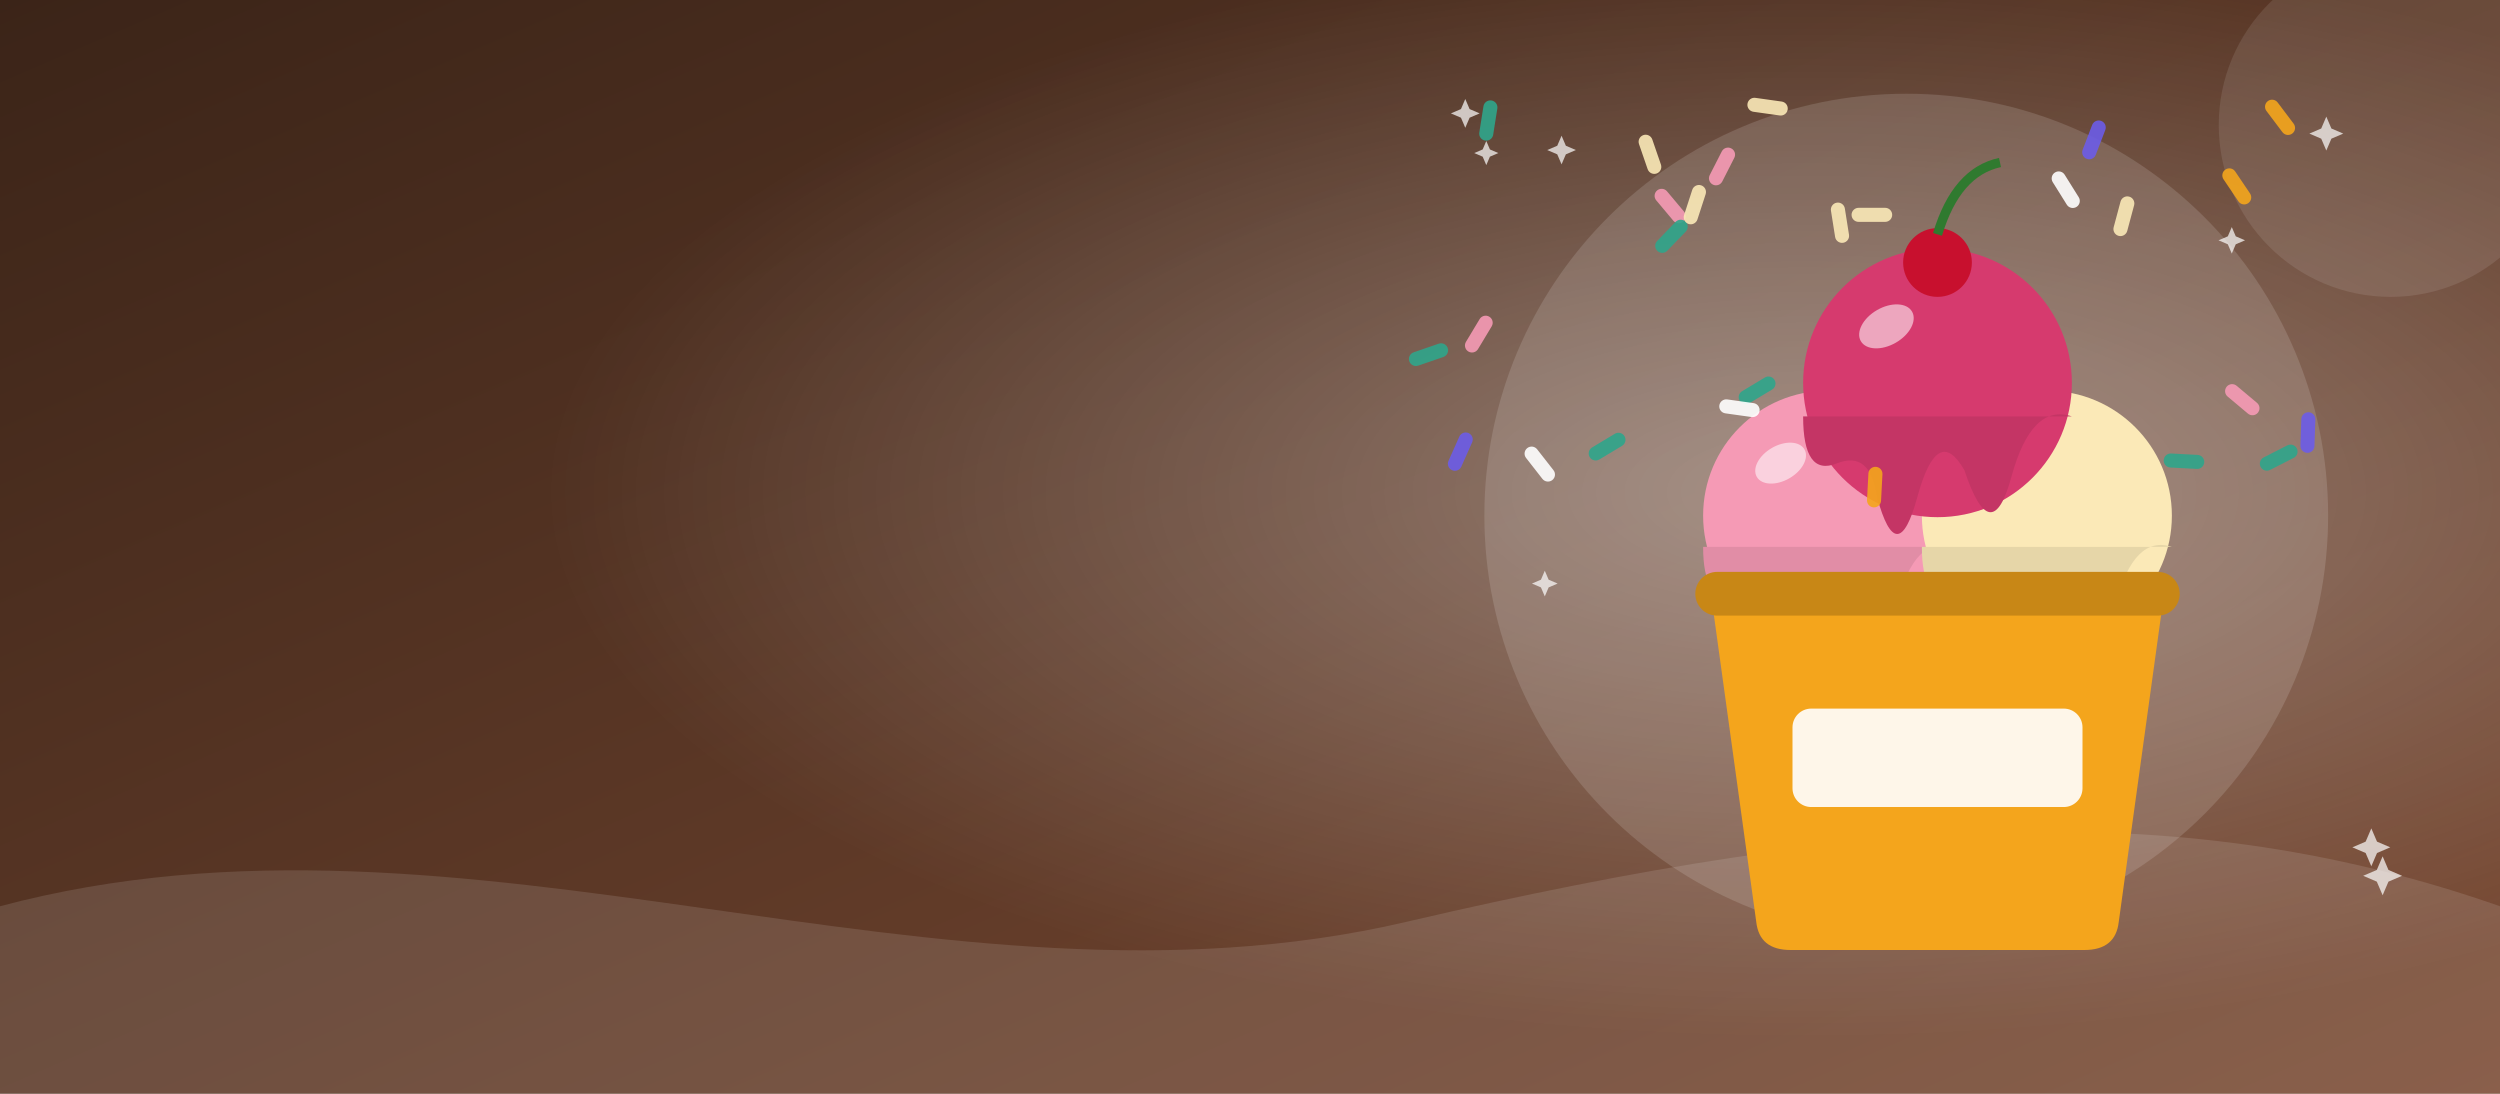
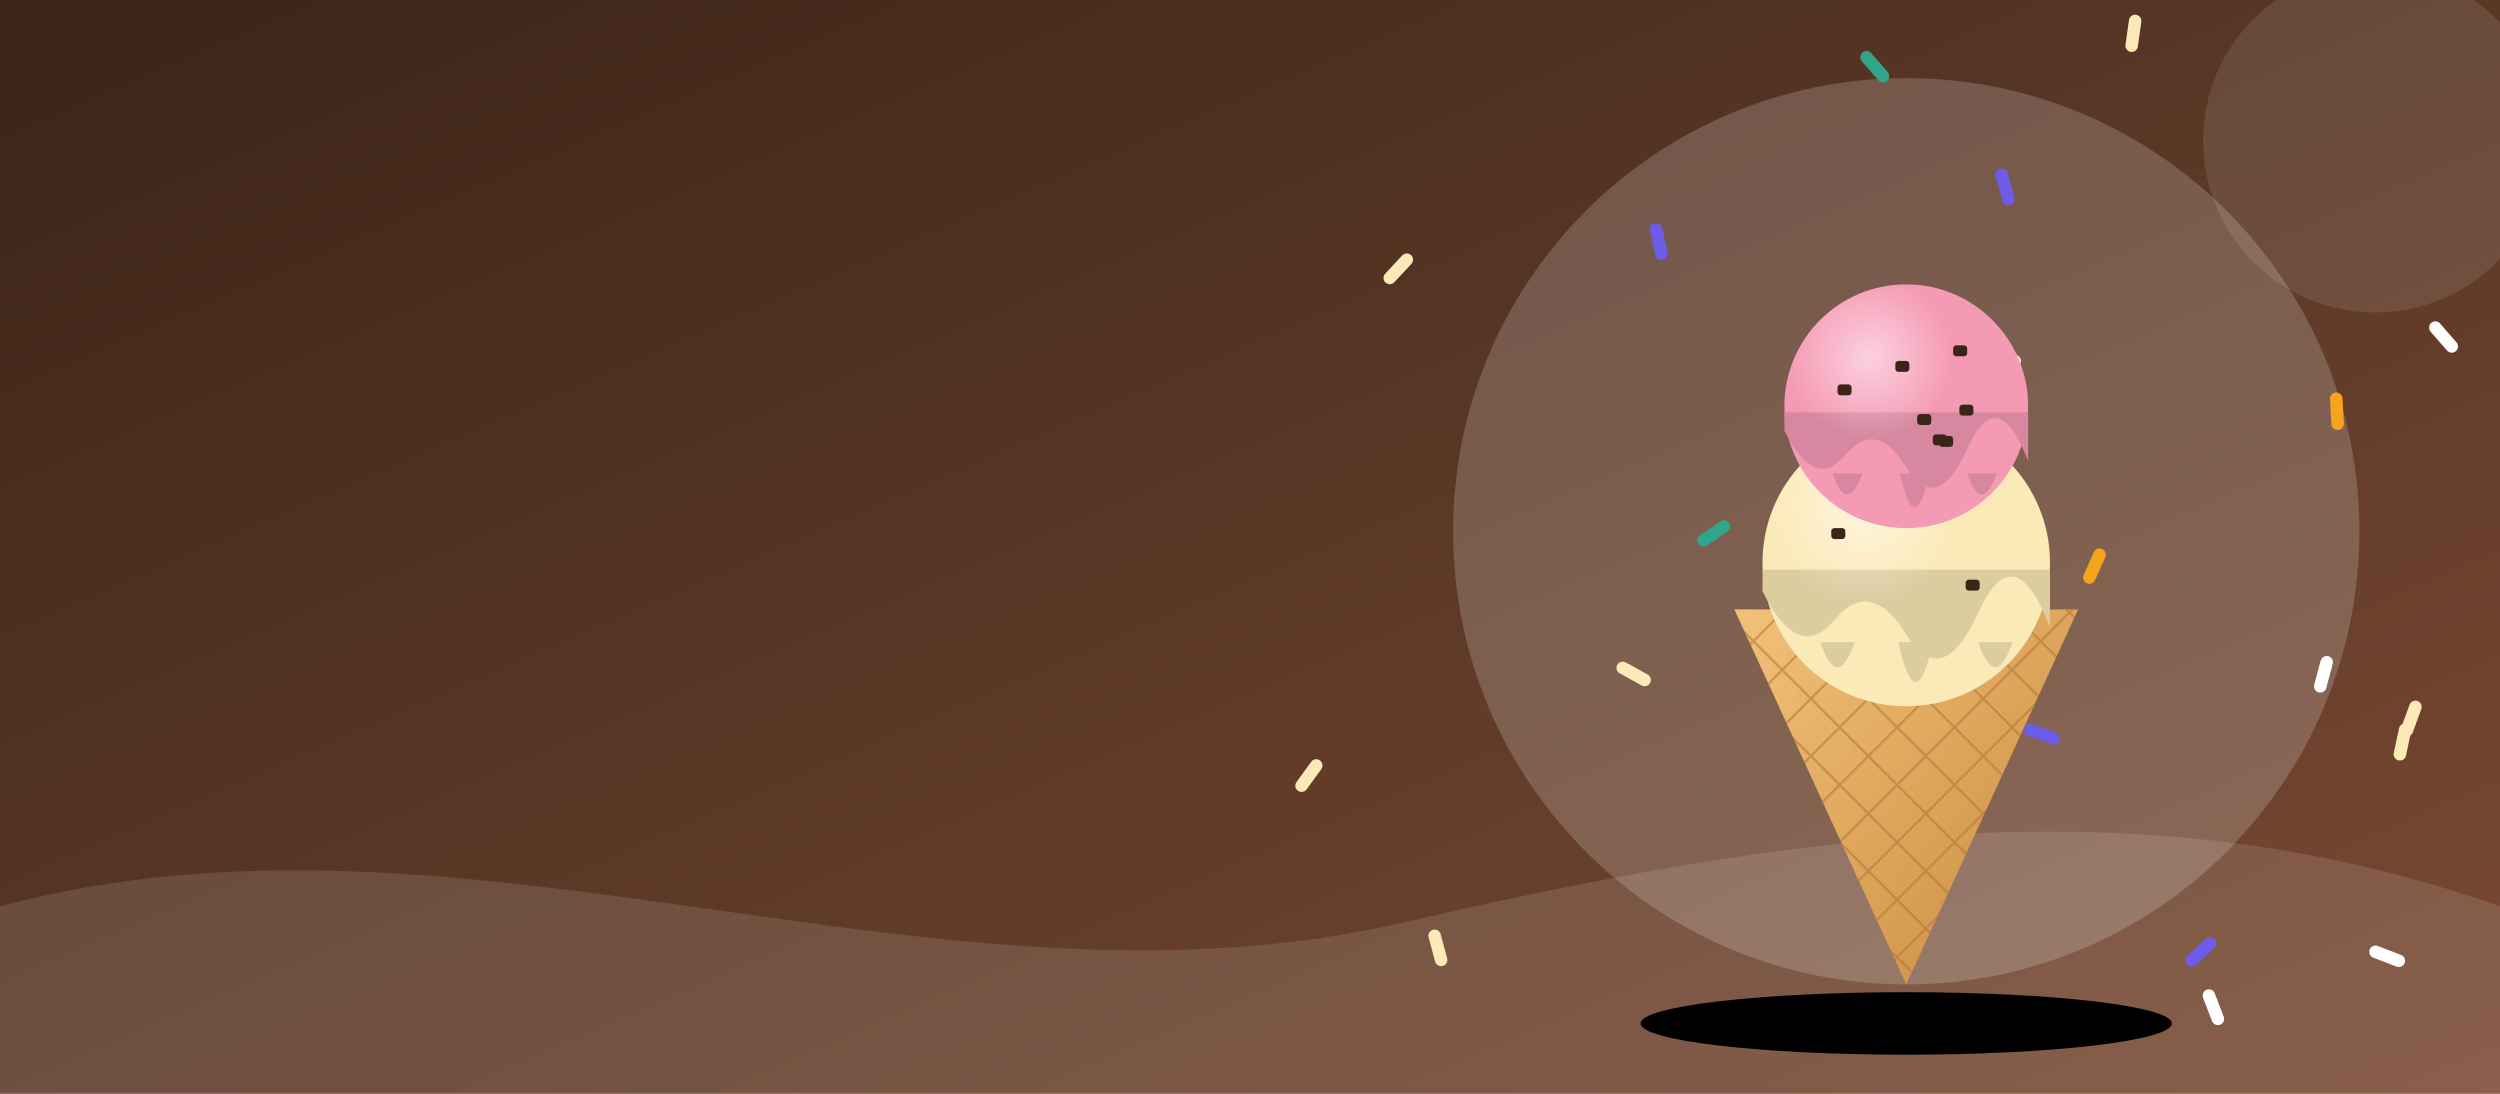
<svg xmlns="http://www.w3.org/2000/svg" viewBox="0 0 1600 700" width="1600" height="700" preserveAspectRatio="xMidYMid slice">
+   <style>
+ .float{animation:float 4s ease-in-out infinite;transform-box:fill-box;transform-origin:center}
+ .shadow{animation:shadow 4s ease-in-out infinite;transform-box:fill-box;transform-origin:center}
+ .twinkle{animation:twinkle 2.6s ease-in-out infinite}
+ .fall{animation:fall 7s linear infinite}
+ .drip{animation:drip 3.2s ease-in-out infinite;transform-box:fill-box;transform-origin:top}
+ .glow{animation:glow 5s ease-in-out infinite}
+ @keyframes float{0%,100%{transform:translateY(0) rotate(0)}50%{transform:translateY(-14px) rotate(-1.5deg)}}
+ @keyframes shadow{0%,100%{transform:scale(1);opacity:.28}50%{transform:scale(.86);opacity:.18}}
+ @keyframes twinkle{0%,100%{opacity:.25}50%{opacity:1}}
+ @keyframes fall{0%{transform:translateY(-80px)}100%{transform:translateY(820px)}}
+ @keyframes drip{0%,100%{transform:scaleY(1)}50%{transform:scaleY(1.25)}}
+ @keyframes glow{0%,100%{opacity:.35}50%{opacity:.6}}
+ @media (prefers-reduced-motion:reduce){*{animation:none!important}}
+ </style>
  <defs>
-     <linearGradient id="bg" x1="0" y1="0" x2="1" y2="1">
+     <radialGradient id="bg23" cx="50%" cy="42%" r="65%">
+       <stop offset="0" stop-color="#ffffff" />
+       <stop offset="1" stop-color="#7a4a33" />
+     </radialGradient>
+     <radialGradient id="sh23" cx="35%" cy="30%" r="75%">
+       <stop offset="0" stop-color="#ffffff" stop-opacity=".55" />
+       <stop offset=".45" stop-color="#ffffff" stop-opacity="0" />
+     </radialGradient>
+     <linearGradient id="cone23" x1="0" y1="0" x2="1" y2="1">
+       <stop offset="0" stop-color="#f2c27a" />
+       <stop offset="1" stop-color="#c98a3e" />
+     </linearGradient>
+     <pattern id="waffle23" width="26" height="26" patternUnits="userSpaceOnUse" patternTransform="rotate(45)">
+       <rect width="26" height="26" fill="none" />
+       <path d="M0 0H26M0 0V26" stroke="#b27631" stroke-width="3" opacity=".55" />
+     </pattern>
+   </defs>
+   <defs>
+     <linearGradient id="g23" x1="0" y1="0" x2="1" y2="1">
      <stop offset="0" stop-color="#3b2418" />
      <stop offset="1" stop-color="#7a4a33" />
    </linearGradient>
-     <radialGradient id="glow" cx="0.72" cy="0.45" r="0.5">
-       <stop offset="0" stop-color="#fff" stop-opacity="0.35" />
-       <stop offset="1" stop-color="#fff" stop-opacity="0" />
-     </radialGradient>
  </defs>
-   <rect width="1600" height="700" fill="url(#bg)" />
-   <rect width="1600" height="700" fill="url(#glow)" />
-   <circle cx="1220" cy="330" r="270" fill="#fff" opacity="0.14" />
-   <circle cx="1530" cy="80" r="110" fill="#fff" opacity="0.10" />
-   <path d="M0 580 C 300 500, 600 660, 900 590 S 1400 510, 1600 580 V700 H0 Z" fill="#fff" opacity="0.12" />
-   <path d="M999.397 86.858 L1002.147 93.276 L1008.565 96.026 L1002.147 98.777 L999.397 105.195 L996.646 98.777 L990.228 96.026 L996.646 93.276 Z" fill="#fff" opacity="0.7" />
-   <path d="M937.779 63.357 L940.543 69.806 L946.992 72.57 L940.543 75.333 L937.779 81.782 L935.015 75.333 L928.566 72.57 L935.015 69.806 Z" fill="#fff" opacity="0.7" />
-   <path d="M1517.646 530.168 L1521.282 538.653 L1529.767 542.29 L1521.282 545.926 L1517.646 554.411 L1514.009 545.926 L1505.525 542.29 L1514.009 538.653 Z" fill="#fff" opacity="0.7" />
-   <path d="M988.665 365.262 L991.129 371.011 L996.879 373.475 L991.129 375.939 L988.665 381.689 L986.201 375.939 L980.452 373.475 L986.201 371.011 Z" fill="#fff" opacity="0.7" />
-   <path d="M951.225 90.242 L953.54 95.643 L958.94 97.957 L953.54 100.272 L951.225 105.673 L948.91 100.272 L943.51 97.957 L948.91 95.643 Z" fill="#fff" opacity="0.7" />
-   <path d="M1524.881 548.056 L1528.617 556.773 L1537.335 560.509 L1528.617 564.245 L1524.881 572.962 L1521.146 564.245 L1512.428 560.509 L1521.146 556.773 Z" fill="#fff" opacity="0.7" />
-   <path d="M1428.34 145.32 L1430.884 151.255 L1436.819 153.799 L1430.884 156.342 L1428.34 162.278 L1425.797 156.342 L1419.862 153.799 L1425.797 151.255 Z" fill="#fff" opacity="0.7" />
-   <path d="M1296.501 485.575 L1300.353 494.561 L1309.339 498.413 L1300.353 502.264 L1296.501 511.25 L1292.65 502.264 L1283.664 498.413 L1292.65 494.561 Z" fill="#fff" opacity="0.7" />
-   <path d="M1488.839 74.653 L1492.093 82.246 L1499.685 85.5 L1492.093 88.754 L1488.839 96.346 L1485.585 88.754 L1477.992 85.5 L1485.585 82.246 Z" fill="#fff" opacity="0.7" />
-   <path d="M1330.493 346.388 L1332.72 351.584 L1337.915 353.81 L1332.72 356.037 L1330.493 361.233 L1328.266 356.037 L1323.071 353.81 L1328.266 351.584 Z" fill="#fff" opacity="0.7" />
-   <circle cx="1170" cy="330" r="80" fill="#f59ab5" />
-   <path d="M1090 350.0 q0 36.0 20.0 28.0 t24.0 20.0 q12.0 44.0 24.0 0 t28.0 -16.0 q16.0 48.0 28.0 4.0 T1250 350.0 Z" fill="#e18da6" />
-   <ellipse cx="1139.6" cy="296.4" rx="17.6" ry="11.2" fill="#fff" opacity="0.55" transform="rotate(-30 1139.6 296.4)" />
-   <circle cx="1310" cy="330" r="80" fill="#fbe9b7" />
-   <path d="M1230 350.0 q0 36.0 20.0 28.0 t24.0 20.0 q12.0 44.0 24.0 0 t28.0 -16.0 q16.0 48.0 28.0 4.0 T1390 350.0 Z" fill="#e6d6a8" />
-   <ellipse cx="1279.6" cy="296.4" rx="17.6" ry="11.2" fill="#fff" opacity="0.55" transform="rotate(-30 1279.6 296.4)" />
-   <circle cx="1240" cy="245" r="86" fill="#d63a6e" />
-   <path d="M1154 266.5 q0 38.7 21.5 30.1 t25.8 21.5 q12.9 47.3 25.8 0 t30.1 -17.2 q17.2 51.6 30.1 4.3 T1326 266.5 Z" fill="#c43565" />
-   <ellipse cx="1207.32" cy="208.88" rx="18.92" ry="12.04" fill="#fff" opacity="0.55" transform="rotate(-30 1207.32 208.88)" />
-   <circle cx="1240" cy="168" r="22" fill="#c8102e" />
-   <path d="M1240 150 q12 -40 40 -46" stroke="#2f7a2f" stroke-width="6" fill="none" />
-   <path d="M1095.0 380 h290 l-29.0 210 q-2 18 -22 18 h-188.0 q-20 0 -22 -18 Z" fill="#f4a51c" />
-   <rect x="1085.0" y="366" width="310" height="28" rx="14" fill="#c88716" />
-   <rect x="1147.2" y="453.5" width="185.6" height="63.0" rx="12" fill="#fff" opacity="0.9" />
-   <rect x="1056" y="85" width="26" height="9" rx="4.5" fill="#fbe9b7" opacity="0.9" transform="rotate(71 1056 85)" />
-   <rect x="959" y="65" width="26" height="9" rx="4.5" fill="#2fa58b" opacity="0.9" transform="rotate(99 959 65)" />
-   <rect x="1428" y="244" width="26" height="9" rx="4.5" fill="#f59ab5" opacity="0.9" transform="rotate(40 1428 244)" />
-   <rect x="1138" y="247" width="26" height="9" rx="4.5" fill="#2fa58b" opacity="0.9" transform="rotate(149 1138 247)" />
-   <rect x="1042" y="283" width="26" height="9" rx="4.5" fill="#2fa58b" opacity="0.9" transform="rotate(149 1042 283)" />
-   <rect x="1428" y="106" width="26" height="9" rx="4.5" fill="#f4a51c" opacity="0.9" transform="rotate(56 1428 106)" />
-   <rect x="1472" y="291" width="26" height="9" rx="4.5" fill="#2fa58b" opacity="0.9" transform="rotate(153 1472 291)" />
-   <rect x="957" y="205" width="26" height="9" rx="4.5" fill="#f59ab5" opacity="0.9" transform="rotate(121 957 205)" />
-   <rect x="1064" y="119" width="26" height="9" rx="4.5" fill="#f59ab5" opacity="0.9" transform="rotate(50 1064 119)" />
-   <rect x="1455" y="62" width="26" height="9" rx="4.5" fill="#f4a51c" opacity="0.9" transform="rotate(53 1455 62)" />
-   <rect x="1482" y="264" width="26" height="9" rx="4.5" fill="#6c5ce7" opacity="0.9" transform="rotate(92 1482 264)" />
-   <rect x="1180" y="129" width="26" height="9" rx="4.5" fill="#fbe9b7" opacity="0.9" transform="rotate(81 1180 129)" />
-   <rect x="1101" y="255" width="26" height="9" rx="4.5" fill="#ffffff" opacity="0.9" transform="rotate(8 1101 255)" />
-   <rect x="1205" y="299" width="26" height="9" rx="4.5" fill="#f4a51c" opacity="0.9" transform="rotate(93 1205 299)" />
-   <rect x="1211" y="142" width="26" height="9" rx="4.5" fill="#fbe9b7" opacity="0.9" transform="rotate(180 1211 142)" />
-   <rect x="944" y="279" width="26" height="9" rx="4.5" fill="#6c5ce7" opacity="0.9" transform="rotate(114 944 279)" />
-   <rect x="1082" y="145" width="26" height="9" rx="4.5" fill="#2fa58b" opacity="0.9" transform="rotate(134 1082 145)" />
-   <rect x="1319" y="108" width="26" height="9" rx="4.5" fill="#ffffff" opacity="0.9" transform="rotate(58 1319 108)" />
-   <rect x="1367" y="127" width="26" height="9" rx="4.5" fill="#fbe9b7" opacity="0.9" transform="rotate(105 1367 127)" />
-   <rect x="981" y="284" width="26" height="9" rx="4.5" fill="#ffffff" opacity="0.9" transform="rotate(52 981 284)" />
-   <rect x="928" y="227" width="26" height="9" rx="4.5" fill="#2fa58b" opacity="0.9" transform="rotate(161 928 227)" />
-   <rect x="1385" y="290" width="26" height="9" rx="4.5" fill="#2fa58b" opacity="0.9" transform="rotate(3 1385 290)" />
-   <rect x="1112" y="97" width="26" height="9" rx="4.5" fill="#f59ab5" opacity="0.9" transform="rotate(117 1112 97)" />
-   <rect x="1349" y="79" width="26" height="9" rx="4.5" fill="#6c5ce7" opacity="0.9" transform="rotate(111 1349 79)" />
-   <rect x="1093" y="120" width="26" height="9" rx="4.5" fill="#fbe9b7" opacity="0.9" transform="rotate(108 1093 120)" />
-   <rect x="1119" y="62" width="26" height="9" rx="4.5" fill="#fbe9b7" opacity="0.9" transform="rotate(8 1119 62)" />
+   <rect width="1600" height="700" fill="url(#g23)" />
+   <circle cx="1220" cy="340" r="290" fill="#ffffff" opacity=".18" class="glow" />
+   <circle cx="1520" cy="90" r="110" fill="#ffffff" opacity=".1" />
+   <path d="M0 580 C 300 500, 600 660, 900 590 S 1400 510, 1600 580 V700 H0 Z" fill="#ffffff" opacity=".12" />
+   <g class="fall" style="animation-delay:-4.1s;animation-duration:6.7s">
+     <rect x="1518" y="604" width="24" height="8" rx="4" fill="#ffffff" transform="rotate(21 1518 604)" />
+   </g>
+   <g class="fall" style="animation-delay:-3.1s;animation-duration:5.9s">
+     <rect x="1195" y="31" width="24" height="8" rx="4" fill="#2fa58b" transform="rotate(49 1195 31)" />
+   </g>
+   <g class="fall" style="animation-delay:-3.5s;animation-duration:5.1s">
+     <rect x="1133" y="-43" width="24" height="8" rx="4" fill="#f4a51c" transform="rotate(21 1133 -43)" />
+   </g>
+   <g class="fall" style="animation-delay:-5.5s;animation-duration:7.4s">
+     <rect x="1275" y="242" width="24" height="8" rx="4" fill="#fbe9b7" transform="rotate(14 1275 242)" />
+   </g>
+   <g class="fall" style="animation-delay:-5.3s;animation-duration:6.5s">
+     <rect x="1299" y="375" width="24" height="8" rx="4" fill="#f59ab5" transform="rotate(92 1299 375)" />
+   </g>
+   <g class="fall" style="animation-delay:-0.6s;animation-duration:6.9s">
+     <rect x="1229" y="402" width="24" height="8" rx="4" fill="#f59ab5" transform="rotate(80 1229 402)" />
+   </g>
+   <g class="fall" style="animation-delay:-4.5s;animation-duration:5.7s">
+     <rect x="1349" y="353" width="24" height="8" rx="4" fill="#f4a51c" transform="rotate(114 1349 353)" />
+   </g>
+   <g class="fall" style="animation-delay:-4.1s;animation-duration:5.3s">
+     <rect x="906" y="166" width="24" height="8" rx="4" fill="#fbe9b7" transform="rotate(133 906 166)" />
+   </g>
+   <g class="fall" style="animation-delay:-5.7s;animation-duration:6.3s">
+     <rect x="1109" y="338" width="24" height="8" rx="4" fill="#2fa58b" transform="rotate(146 1109 338)" />
+   </g>
+   <g class="fall" style="animation-delay:-3.8s;animation-duration:6.0s">
+     <rect x="1063" y="142" width="24" height="8" rx="4" fill="#6c5ce7" transform="rotate(78 1063 142)" />
+   </g>
+   <g class="fall" style="animation-delay:-2.3s;animation-duration:5.6s">
+     <rect x="848" y="489" width="24" height="8" rx="4" fill="#fbe9b7" transform="rotate(126 848 489)" />
+   </g>
+   <g class="fall" style="animation-delay:-3.1s;animation-duration:5.1s">
+     <rect x="1371" y="10" width="24" height="8" rx="4" fill="#fbe9b7" transform="rotate(98 1371 10)" />
+   </g>
+   <g class="fall" style="animation-delay:-4.8s;animation-duration:8.9s">
+     <rect x="1277" y="215" width="24" height="8" rx="4" fill="#fbe9b7" transform="rotate(41 1277 215)" />
+   </g>
+   <g class="fall" style="animation-delay:-5.2s;animation-duration:6.4s">
+     <rect x="1420" y="604" width="24" height="8" rx="4" fill="#6c5ce7" transform="rotate(137 1420 604)" />
+   </g>
+   <g class="fall" style="animation-delay:-0.5s;animation-duration:6.9s">
+     <rect x="1559" y="204" width="24" height="8" rx="4" fill="#ffffff" transform="rotate(49 1559 204)" />
+   </g>
+   <g class="fall" style="animation-delay:-0.6s;animation-duration:7.2s">
+     <rect x="921" y="594" width="24" height="8" rx="4" fill="#fbe9b7" transform="rotate(75 921 594)" />
+   </g>
+   <g class="fall" style="animation-delay:-1.8s;animation-duration:6.7s">
+     <rect x="1293" y="423" width="24" height="8" rx="4" fill="#fbe9b7" transform="rotate(142 1293 423)" />
+   </g>
+   <g class="fall" style="animation-delay:-6.2s;animation-duration:8.3s">
+     <rect x="1499" y="251" width="24" height="8" rx="4" fill="#f4a51c" transform="rotate(87 1499 251)" />
+   </g>
+   <g class="fall" style="animation-delay:-4.9s;animation-duration:8.3s">
+     <rect x="1494" y="421" width="24" height="8" rx="4" fill="#ffffff" transform="rotate(105 1494 421)" />
+   </g>
+   <g class="fall" style="animation-delay:-2.9s;animation-duration:8.1s">
+     <rect x="1284" y="107" width="24" height="8" rx="4" fill="#6c5ce7" transform="rotate(75 1284 107)" />
+   </g>
+   <g class="fall" style="animation-delay:-0.2s;animation-duration:5.6s">
+     <rect x="1217" y="325" width="24" height="8" rx="4" fill="#ffffff" transform="rotate(72 1217 325)" />
+   </g>
+   <g class="fall" style="animation-delay:-1.2s;animation-duration:7.6s">
+     <rect x="1551" y="450" width="24" height="8" rx="4" fill="#fbe9b7" transform="rotate(110 1551 450)" />
+   </g>
+   <g class="fall" style="animation-delay:-6.2s;animation-duration:8.8s">
+     <rect x="1037" y="422" width="24" height="8" rx="4" fill="#fbe9b7" transform="rotate(29 1037 422)" />
+   </g>
+   <g class="fall" style="animation-delay:-2.4s;animation-duration:5.1s">
+     <rect x="1416" y="632" width="24" height="8" rx="4" fill="#ffffff" transform="rotate(69 1416 632)" />
+   </g>
+   <g class="fall" style="animation-delay:-5.6s;animation-duration:5.1s">
+     <rect x="1544" y="464" width="24" height="8" rx="4" fill="#fbe9b7" transform="rotate(102 1544 464)" />
+   </g>
+   <g class="fall" style="animation-delay:-4.9s;animation-duration:6.9s">
+     <rect x="1297" y="462" width="24" height="8" rx="4" fill="#6c5ce7" transform="rotate(20 1297 462)" />
+   </g>
+   <ellipse cx="1220" cy="655" rx="170" ry="20" fill="#000000" class="shadow" />
+   <g class="float">
+     <g transform="translate(920 60)">
+       <path d="M190 330 L300 570 L410 330z" fill="url(#cone23)" />
+       <path d="M190 330 L300 570 L410 330z" fill="url(#waffle23)" />
+       <circle cx="300" cy="300" r="92" fill="#fbe9b7" />
+       <path d="M208 318.4 q23.0 46.0 46.0 18.4 t46.0 9.2 t46.0 -13.8 t46.0 9.2 V304.6 H208 Z" fill="#dccda1" />
+       <path class="drip" style="animation-delay:0.0s" d="M245 351 q11 32 22 0 Z" fill="#dccda1" />
+       <path class="drip" style="animation-delay:0.6s" d="M295 351 q11 51 22 0 Z" fill="#dccda1" />
+       <path class="drip" style="animation-delay:1.2s" d="M346 351 q11 32 22 0 Z" fill="#dccda1" />
+       <circle cx="300" cy="300" r="92" fill="url(#sh23)" />
+       <rect x="269" y="253" width="9" height="7" rx="2" fill="#3b2418" />
+       <rect x="285" y="258" width="9" height="7" rx="2" fill="#3b2418" />
+       <rect x="252" y="278" width="9" height="7" rx="2" fill="#3b2418" />
+       <rect x="338" y="311" width="9" height="7" rx="2" fill="#3b2418" />
+       <rect x="322" y="263" width="9" height="7" rx="2" fill="#3b2418" />
+       <rect x="299" y="268" width="9" height="7" rx="2" fill="#3b2418" />
+       <rect x="262" y="254" width="9" height="7" rx="2" fill="#3b2418" />
+       <circle cx="300" cy="200" r="78" fill="#f59ab5" />
+       <path d="M222 215.6 q19.5 39.0 39.0 15.6 t39.0 7.8 t39.0 -11.7 t39.0 7.8 V203.9 H222 Z" fill="#d7879f" />
+       <path class="drip" style="animation-delay:0.0s" d="M253 243 q9 27 19 0 Z" fill="#d7879f" />
+       <path class="drip" style="animation-delay:0.6s" d="M296 243 q9 43 19 0 Z" fill="#d7879f" />
+       <path class="drip" style="animation-delay:1.2s" d="M339 243 q9 27 19 0 Z" fill="#d7879f" />
+       <circle cx="300" cy="200" r="78" fill="url(#sh23)" />
+       <rect x="307" y="205" width="9" height="7" rx="2" fill="#3b2418" />
+       <rect x="321" y="219" width="9" height="7" rx="2" fill="#3b2418" />
+       <rect x="317" y="218" width="9" height="7" rx="2" fill="#3b2418" />
+       <rect x="256" y="186" width="9" height="7" rx="2" fill="#3b2418" />
+       <rect x="334" y="199" width="9" height="7" rx="2" fill="#3b2418" />
+       <rect x="330" y="161" width="9" height="7" rx="2" fill="#3b2418" />
+       <rect x="293" y="171" width="9" height="7" rx="2" fill="#3b2418" />
+     </g>
+   </g>
</svg>
